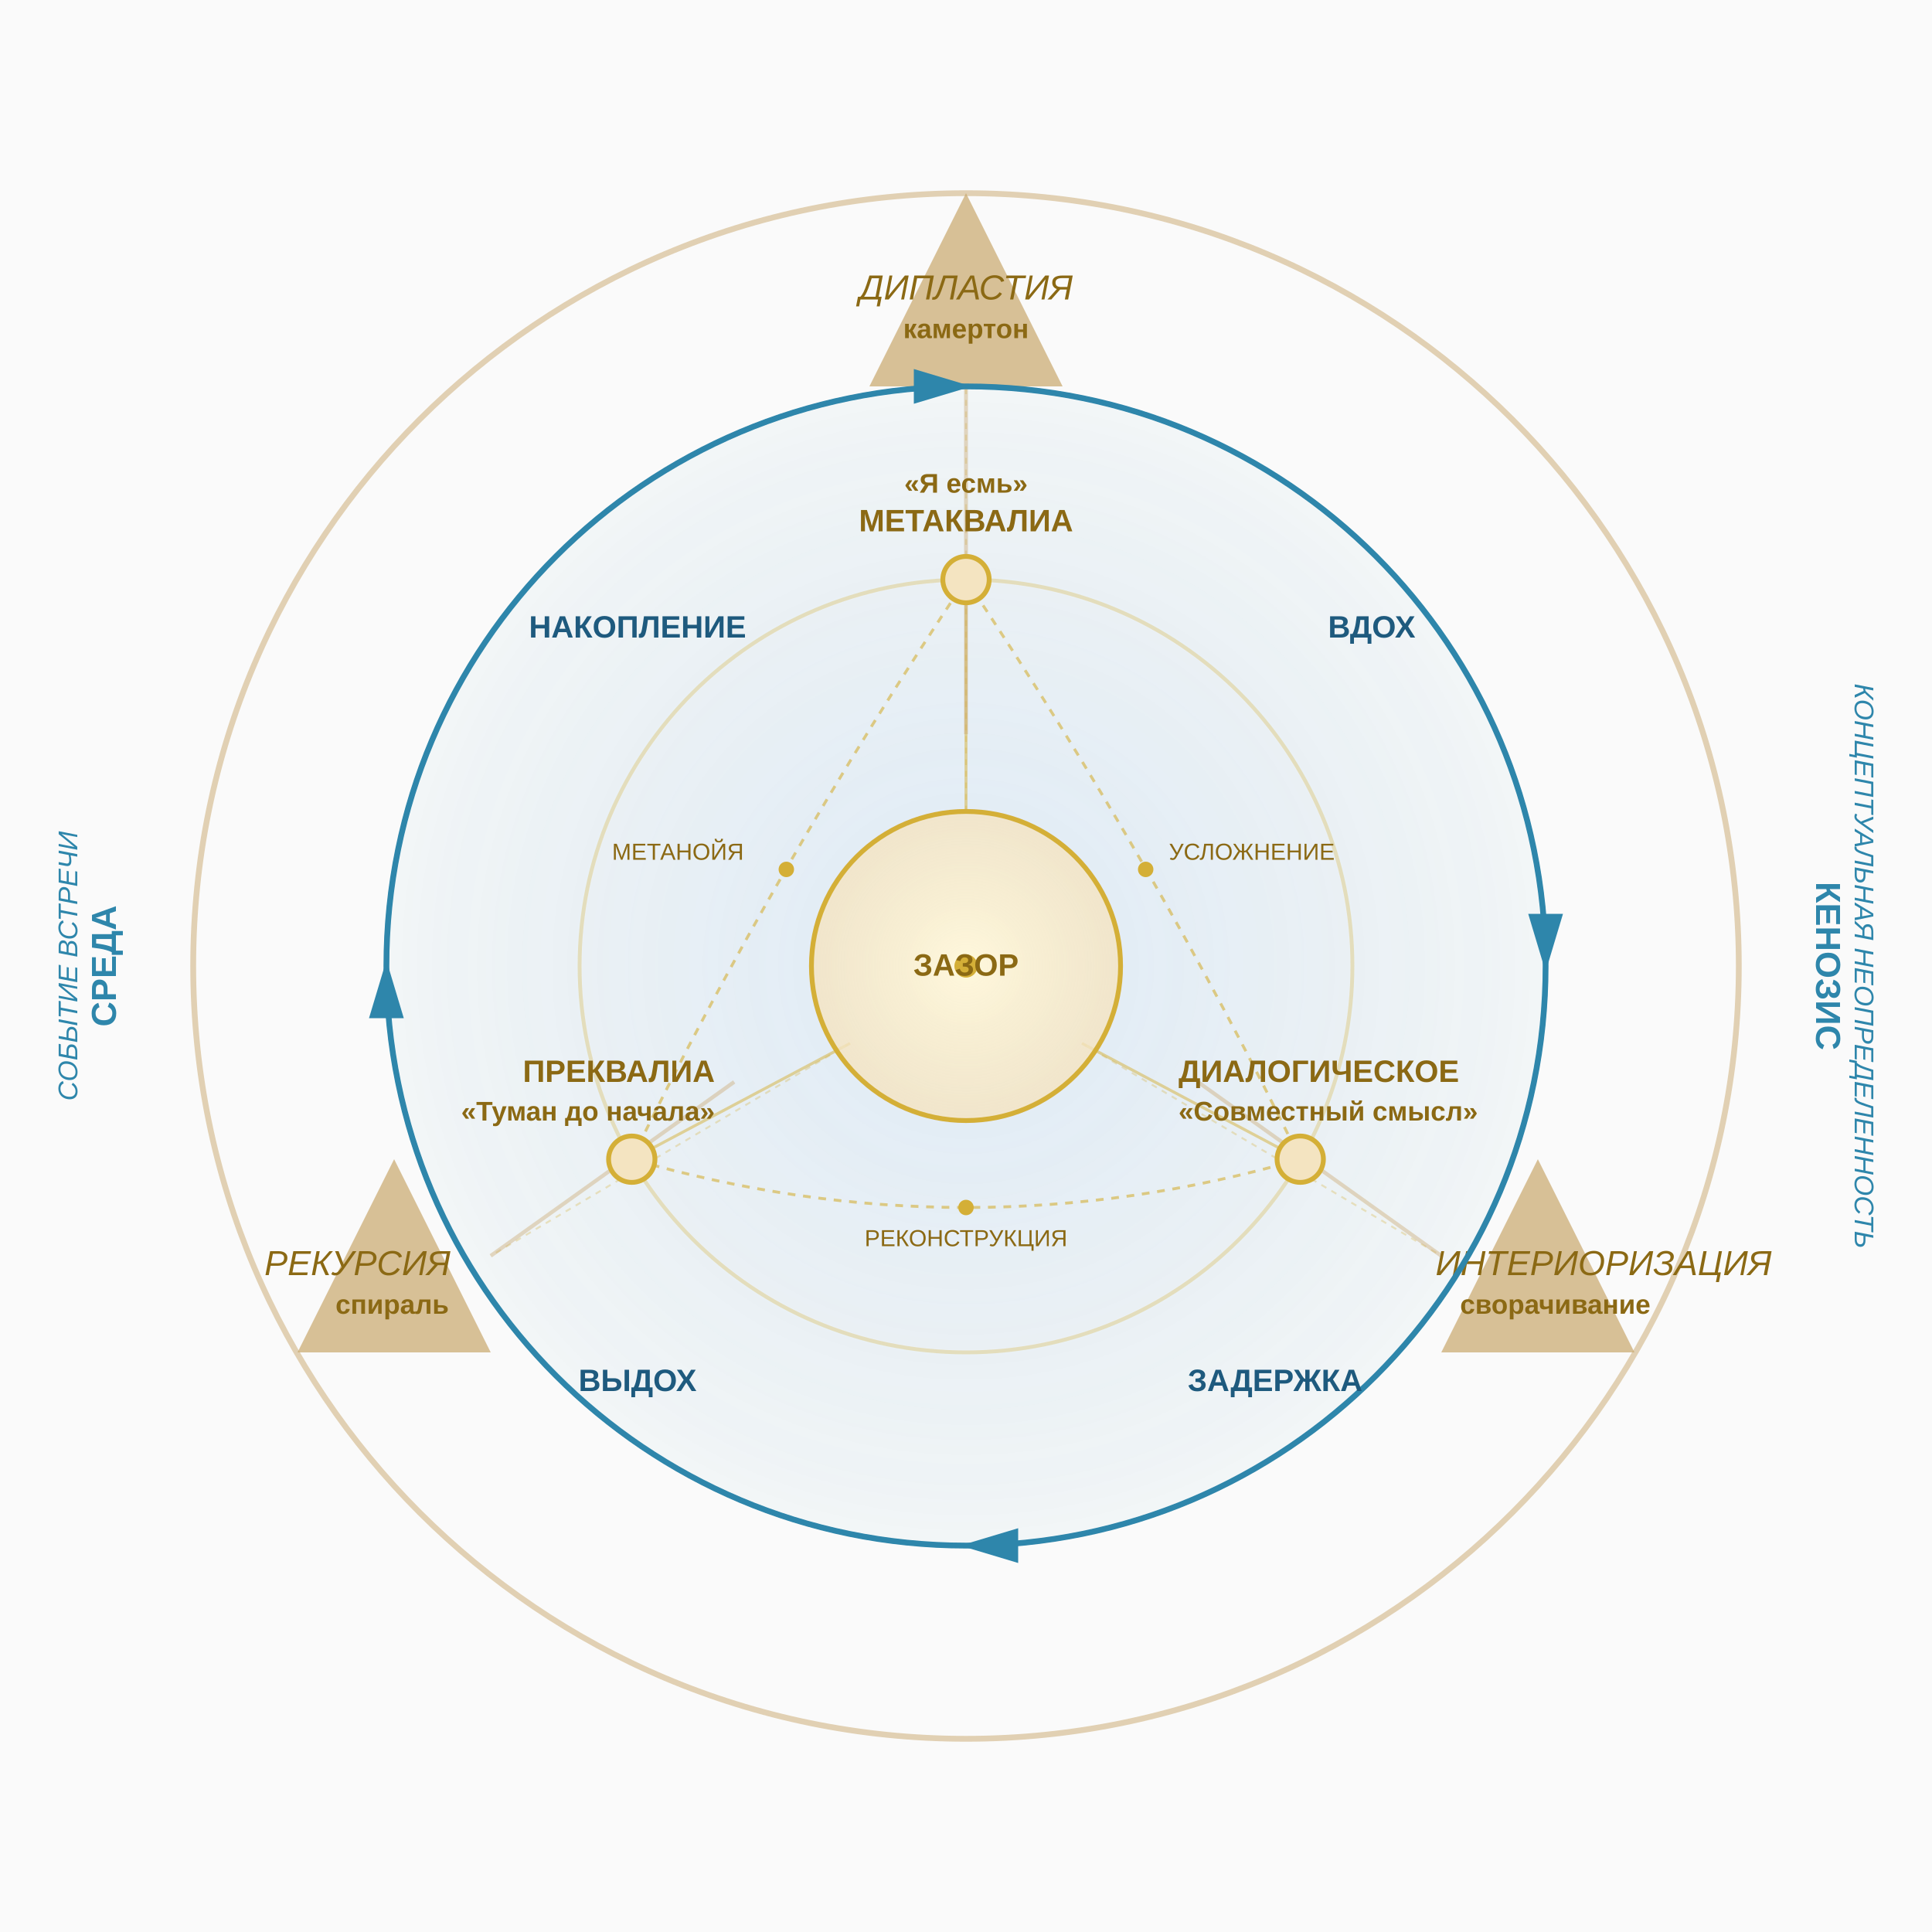
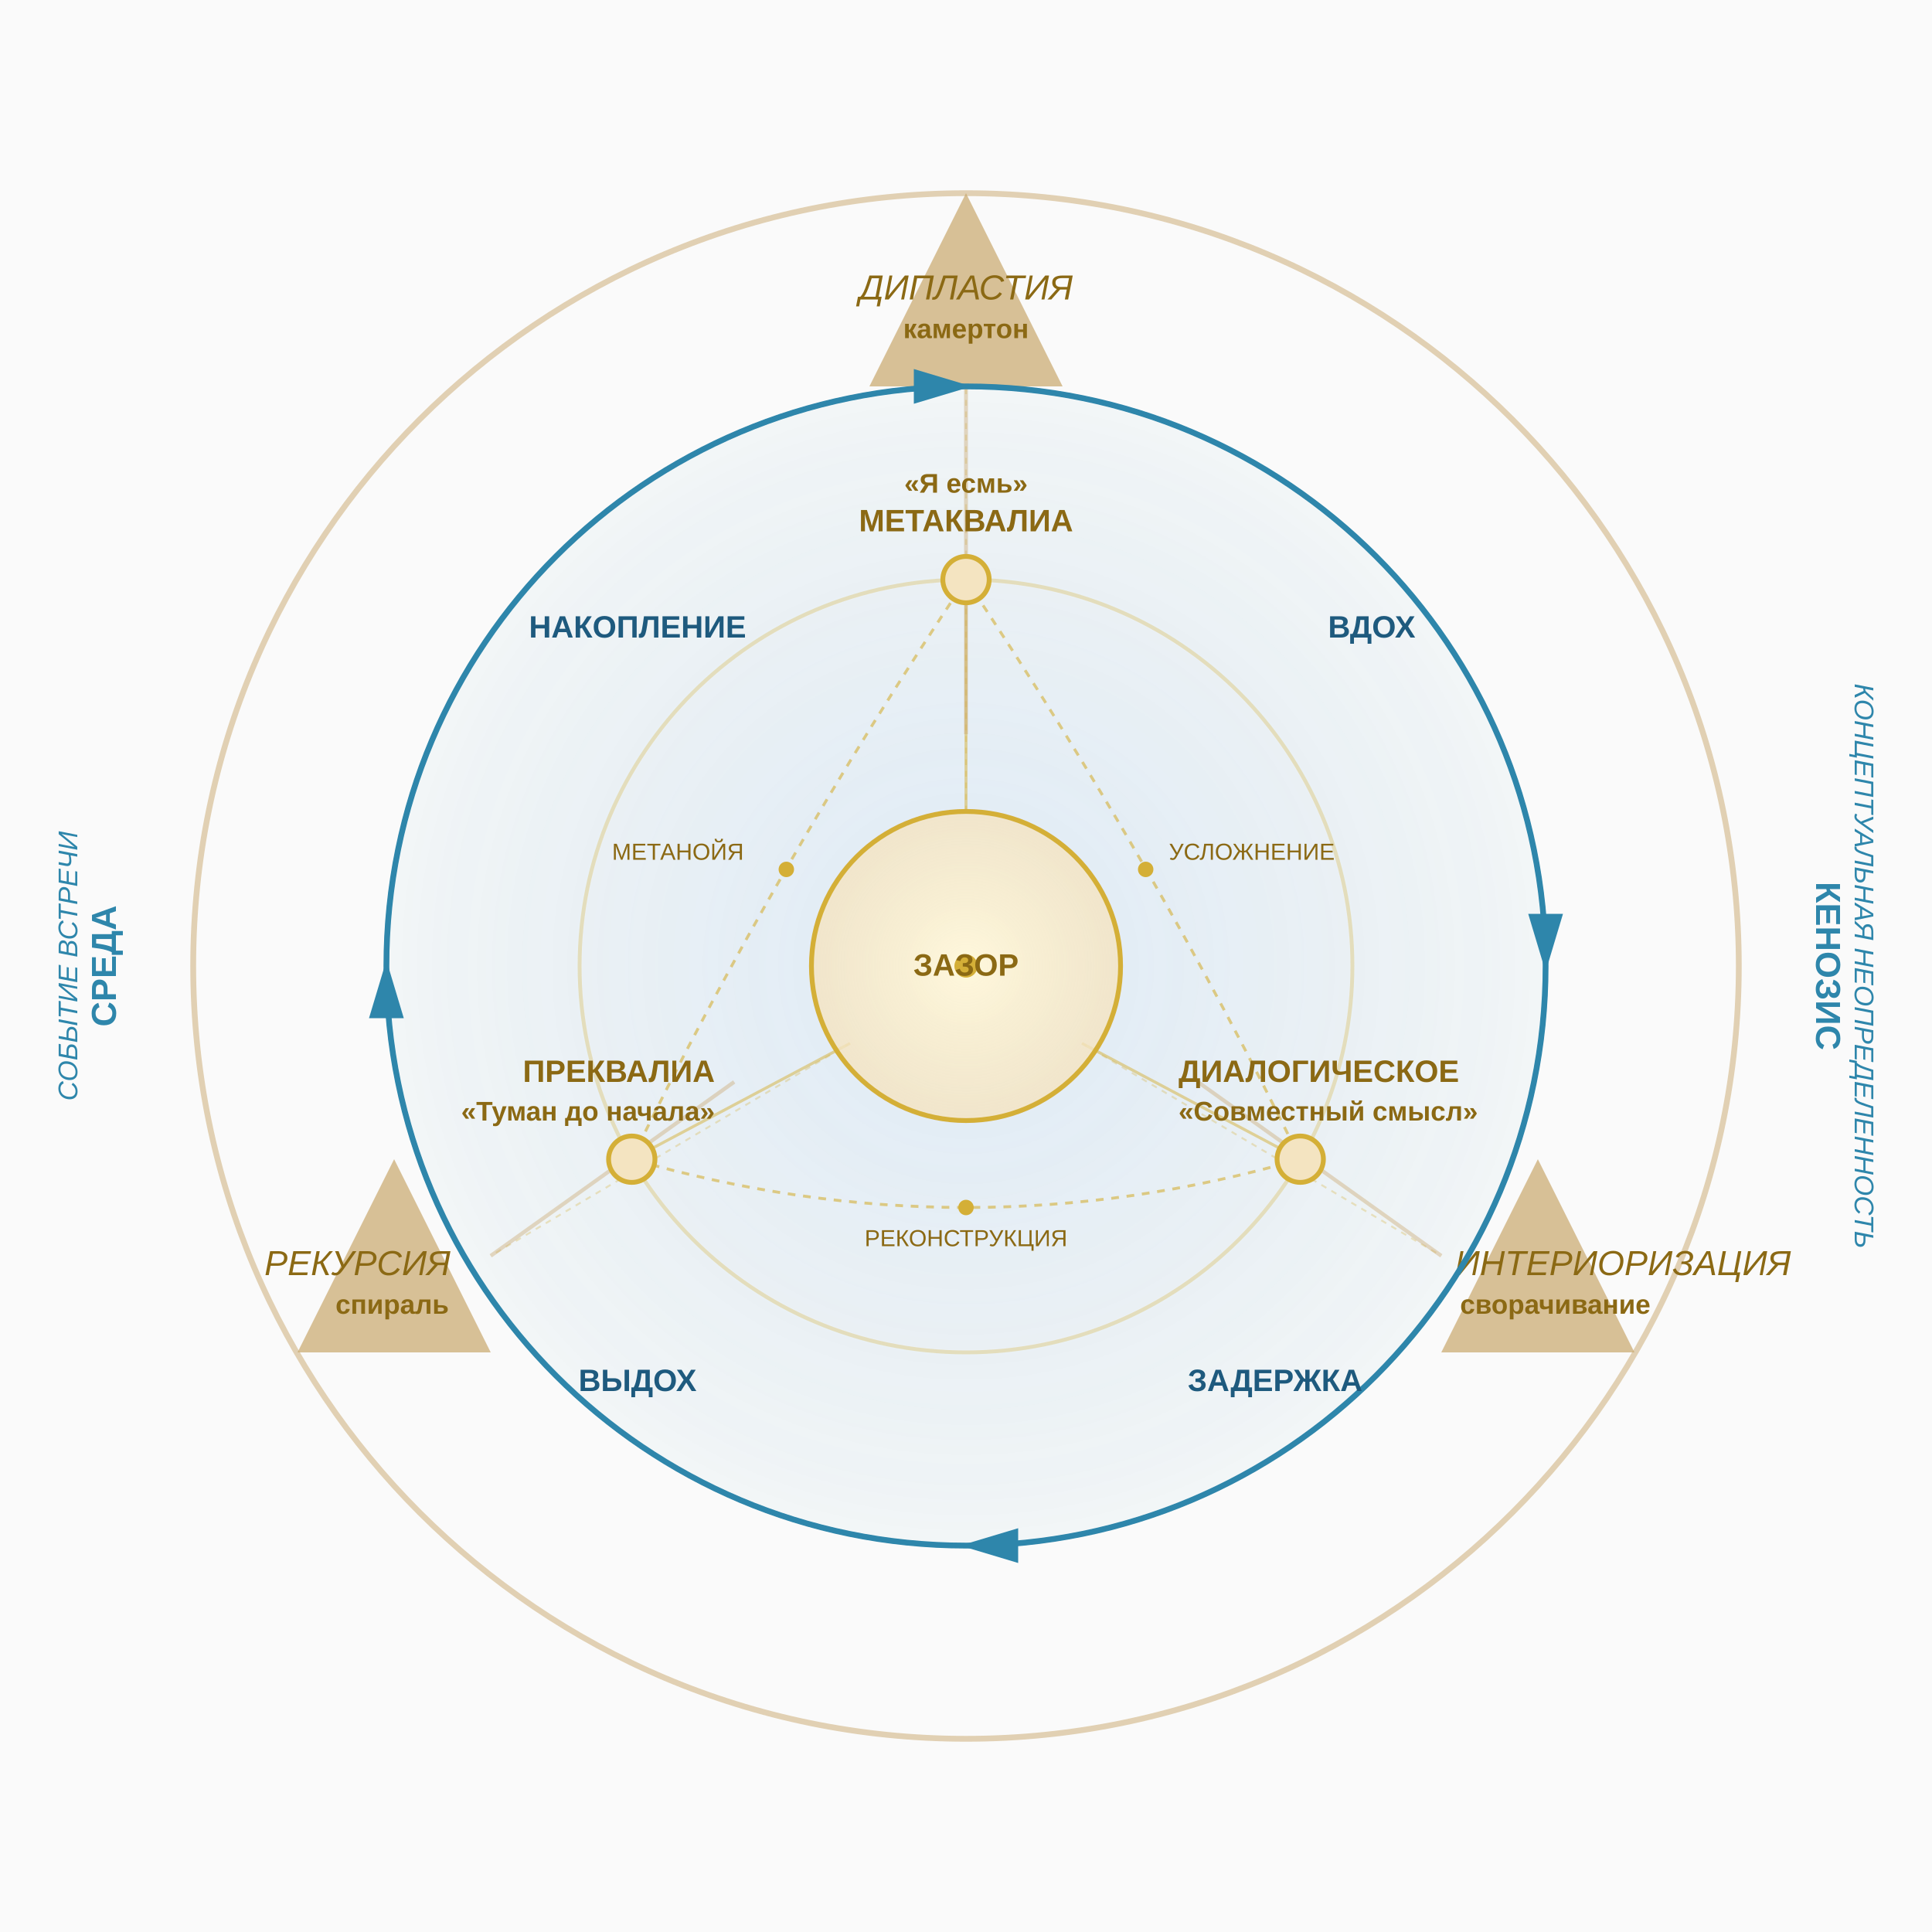
<svg xmlns="http://www.w3.org/2000/svg" viewBox="0 0 1000 1000" width="1000" height="1000">
  <defs>
    <radialGradient id="centerGlow" cx="50%" cy="50%" r="50%">
      <stop offset="0%" style="stop-color:#FFF8DC;stop-opacity:1" />
      <stop offset="100%" style="stop-color:#F4E4C1;stop-opacity:0.8" />
    </radialGradient>
    <radialGradient id="cycleGlow" cx="50%" cy="50%" r="50%">
      <stop offset="0%" style="stop-color:#4A90E2;stop-opacity:0.2" />
      <stop offset="100%" style="stop-color:#2E86AB;stop-opacity:0.05" />
    </radialGradient>
    <marker id="arrowhead" markerWidth="10" markerHeight="10" refX="9" refY="3" orient="auto">
      <polygon points="0 0, 10 3, 0 6" fill="#2E86AB" />
    </marker>
  </defs>
  <rect width="1000" height="1000" fill="#FAFAFA" />
  <circle cx="500" cy="500" r="300" fill="url(#cycleGlow)" stroke="#2E86AB" stroke-width="2.5" opacity="0.8" />
  <circle cx="500" cy="500" r="400" fill="none" stroke="#C8A66B" stroke-width="3" opacity="0.5" />
  <circle cx="500" cy="500" r="200" fill="none" stroke="#D4AF37" stroke-width="2" opacity="0.3" />
  <path d="M 500 300 Q 600 450 673 600" fill="none" stroke="#D4AF37" stroke-width="1.5" stroke-dasharray="4,4" opacity="0.6" />
  <path d="M 673 600 Q 500 650 327 600" fill="none" stroke="#D4AF37" stroke-width="1.5" stroke-dasharray="4,4" opacity="0.6" />
  <path d="M 327 600 Q 400 450 500 300" fill="none" stroke="#D4AF37" stroke-width="1.5" stroke-dasharray="4,4" opacity="0.6" />
  <line x1="500" y1="420" x2="500" y2="200" stroke="#D4AF37" stroke-width="1" opacity="0.3" stroke-dasharray="3,3" />
  <line x1="560" y1="540" x2="746" y2="650" stroke="#D4AF37" stroke-width="1" opacity="0.3" stroke-dasharray="3,3" />
  <line x1="440" y1="540" x2="254" y2="650" stroke="#D4AF37" stroke-width="1" opacity="0.3" stroke-dasharray="3,3" />
  <line x1="500" y1="420" x2="500" y2="300" stroke="#D4AF37" stroke-width="1.5" opacity="0.5" />
  <line x1="560" y1="540" x2="673" y2="600" stroke="#D4AF37" stroke-width="1.5" opacity="0.5" />
  <line x1="440" y1="540" x2="327" y2="600" stroke="#D4AF37" stroke-width="1.5" opacity="0.5" />
  <g id="diplostia">
    <path d="M 500 100 L 450 200 L 550 200 Z" fill="#C8A66B" opacity="0.7" />
    <line x1="500" y1="200" x2="500" y2="380" stroke="#C8A66B" stroke-width="2" opacity="0.4" />
    <text x="500" y="155" text-anchor="middle" font-family="Arial, sans-serif" font-size="18" font-style="italic" fill="#8B6914">ДИПЛАСТИЯ</text>
    <text x="500" y="175" text-anchor="middle" font-family="Arial, sans-serif" font-size="14" fill="#8B6914" font-weight="bold">камертон</text>
  </g>
  <g id="interiorization">
    <path d="M 846 700 L 746 700 L 796 600 Z" fill="#C8A66B" opacity="0.7" />
    <line x1="746" y1="650" x2="620" y2="560" stroke="#C8A66B" stroke-width="2" opacity="0.4" />
-     <text x="830" y="660" text-anchor="middle" font-family="Arial, sans-serif" font-size="18" font-style="italic" fill="#8B6914">ИНТЕРИОРИЗАЦИЯ</text>
+     <text x="840" y="660" text-anchor="middle" font-family="Arial, sans-serif" font-size="18" font-style="italic" fill="#8B6914">ИНТЕРИОРИЗАЦИЯ</text>
    <text x="805" y="680" text-anchor="middle" font-family="Arial, sans-serif" font-size="14" fill="#8B6914" font-weight="bold">сворачивание</text>
  </g>
  <g id="recursion">
    <path d="M 154 700 L 254 700 L 204 600 Z" fill="#C8A66B" opacity="0.7" />
    <line x1="254" y1="650" x2="380" y2="560" stroke="#C8A66B" stroke-width="2" opacity="0.4" />
    <text x="185" y="660" text-anchor="middle" font-family="Arial, sans-serif" font-size="18" font-style="italic" fill="#8B6914">РЕКУРСИЯ</text>
    <text x="203" y="680" text-anchor="middle" font-family="Arial, sans-serif" font-size="14" fill="#8B6914" font-weight="bold">спираль</text>
  </g>
  <g id="inhale">
    <path d="M 500 200 A 300 300 0 0 1 800 500" fill="none" stroke="#2E86AB" stroke-width="3" marker-end="url(#arrowhead)" />
    <text x="710" y="330" text-anchor="middle" font-family="Arial, sans-serif" font-size="16" font-weight="bold" fill="#1E5A7E">ВДОХ</text>
  </g>
  <g id="delay">
    <path d="M 800 500 A 300 300 0 0 1 500 800" fill="none" stroke="#2E86AB" stroke-width="3" marker-end="url(#arrowhead)" />
    <text x="660" y="720" text-anchor="middle" font-family="Arial, sans-serif" font-size="16" font-weight="bold" fill="#1E5A7E">ЗАДЕРЖКА</text>
  </g>
  <g id="exhale">
    <path d="M 500 800 A 300 300 0 0 1 200 500" fill="none" stroke="#2E86AB" stroke-width="3" marker-end="url(#arrowhead)" />
    <text x="330" y="720" text-anchor="middle" font-family="Arial, sans-serif" font-size="16" font-weight="bold" fill="#1E5A7E">ВЫДОХ</text>
  </g>
  <g id="accumulate">
    <path d="M 200 500 A 300 300 0 0 1 500 200" fill="none" stroke="#2E86AB" stroke-width="3" marker-end="url(#arrowhead)" />
    <text x="330" y="330" text-anchor="middle" font-family="Arial, sans-serif" font-size="16" font-weight="bold" fill="#1E5A7E">НАКОПЛЕНИЕ</text>
  </g>
  <g id="metaqualia">
    <circle cx="500" cy="300" r="12" fill="#F4E4C1" stroke="#D4AF37" stroke-width="2.5" />
    <text x="500" y="275" text-anchor="middle" font-family="Arial, sans-serif" font-size="16" font-weight="bold" fill="#8B6914">МЕТАКВАЛИА</text>
    <text x="500" y="255" text-anchor="middle" font-family="Arial, sans-serif" font-size="14" fill="#8B6914" font-weight="bold">«Я есмь»</text>
  </g>
  <g id="dialogical">
    <circle cx="673" cy="600" r="12" fill="#F4E4C1" stroke="#D4AF37" stroke-width="2.5" />
    <text x="610" y="560" text-anchor="start" font-family="Arial, sans-serif" font-size="16" font-weight="bold" fill="#8B6914">ДИАЛОГИЧЕСКОЕ</text>
    <text x="610" y="580" text-anchor="start" font-family="Arial, sans-serif" font-size="14" fill="#8B6914" font-weight="bold">«Совместный смысл»</text>
  </g>
  <g id="prequalia">
    <circle cx="327" cy="600" r="12" fill="#F4E4C1" stroke="#D4AF37" stroke-width="2.5" />
    <text x="370" y="560" text-anchor="end" font-family="Arial, sans-serif" font-size="16" font-weight="bold" fill="#8B6914">ПРЕКВАЛИА</text>
    <text x="370" y="580" text-anchor="end" font-family="Arial, sans-serif" font-size="14" fill="#8B6914" font-weight="bold">«Туман до начала»</text>
  </g>
  <g id="transform-points">
    <circle cx="593" cy="450" r="4" fill="#D4AF37" />
    <text x="605" y="445" font-family="Arial, sans-serif" font-size="12" fill="#8B6914">УСЛОЖНЕНИЕ</text>
    <circle cx="500" cy="625" r="4" fill="#D4AF37" />
    <text x="500" y="645" text-anchor="middle" font-family="Arial, sans-serif" font-size="12" fill="#8B6914">РЕКОНСТРУКЦИЯ</text>
    <circle cx="407" cy="450" r="4" fill="#D4AF37" />
    <text x="385" y="445" text-anchor="end" font-family="Arial, sans-serif" font-size="12" fill="#8B6914">МЕТАНОЙЯ</text>
  </g>
  <g id="center">
    <circle cx="500" cy="500" r="80" fill="url(#centerGlow)" stroke="#D4AF37" stroke-width="2.5" />
    <circle cx="500" cy="500" r="6" fill="#D4AF37" />
    <text x="500" y="505" text-anchor="middle" font-family="Arial, sans-serif" font-size="16" font-weight="bold" fill="#8B6914">ЗАЗОР</text>
  </g>
  <text x="940" y="500" text-anchor="middle" font-family="Arial, sans-serif" font-size="18" font-weight="bold" fill="#2E86AB" transform="rotate(90 940 500)">КЕНОЗИС</text>
  <text x="960" y="500" text-anchor="middle" font-family="Arial, sans-serif" font-size="14" fill="#2E86AB" font-style="italic" transform="rotate(90 960 500)">КОНЦЕПТУАЛЬНАЯ НЕОПРЕДЕЛЕННОСТЬ</text>
  <text x="60" y="500" text-anchor="middle" font-family="Arial, sans-serif" font-size="18" font-weight="bold" fill="#2E86AB" transform="rotate(-90 60 500)">СРЕДА</text>
  <text x="40" y="500" text-anchor="middle" font-family="Arial, sans-serif" font-size="14" fill="#2E86AB" font-style="italic" transform="rotate(-90 40 500)">СОБЫТИЕ ВСТРЕЧИ</text>
</svg>
